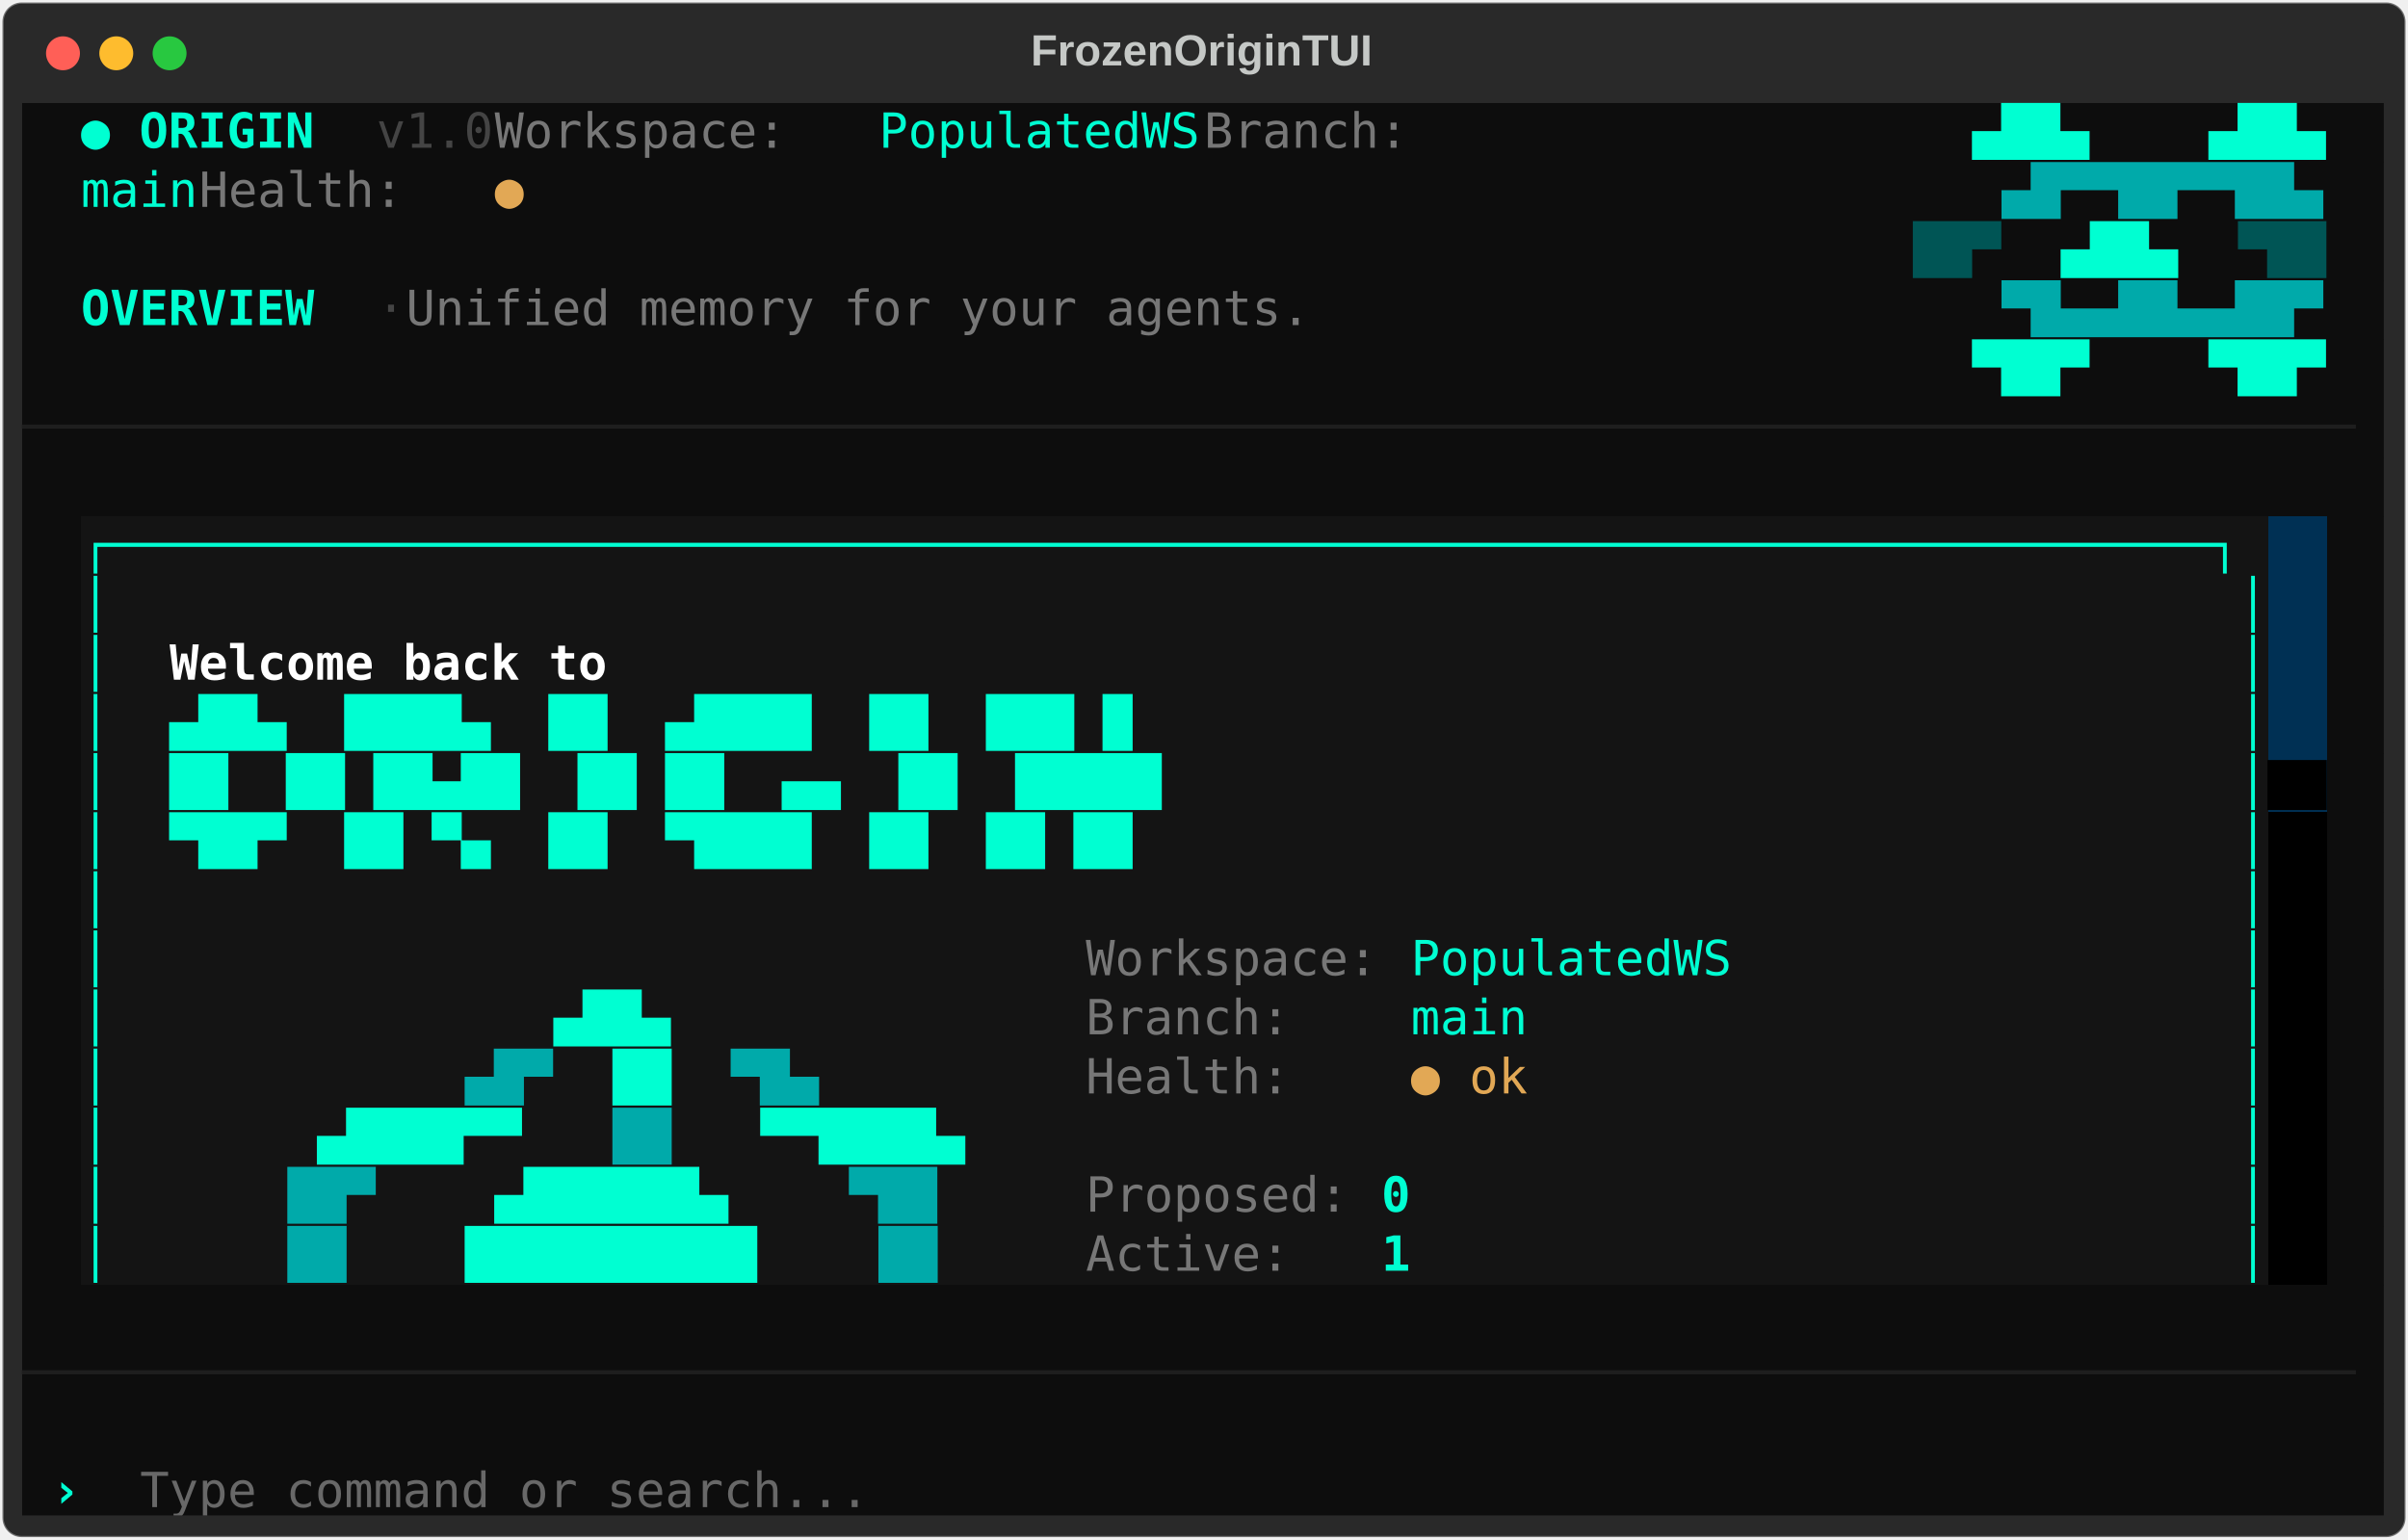
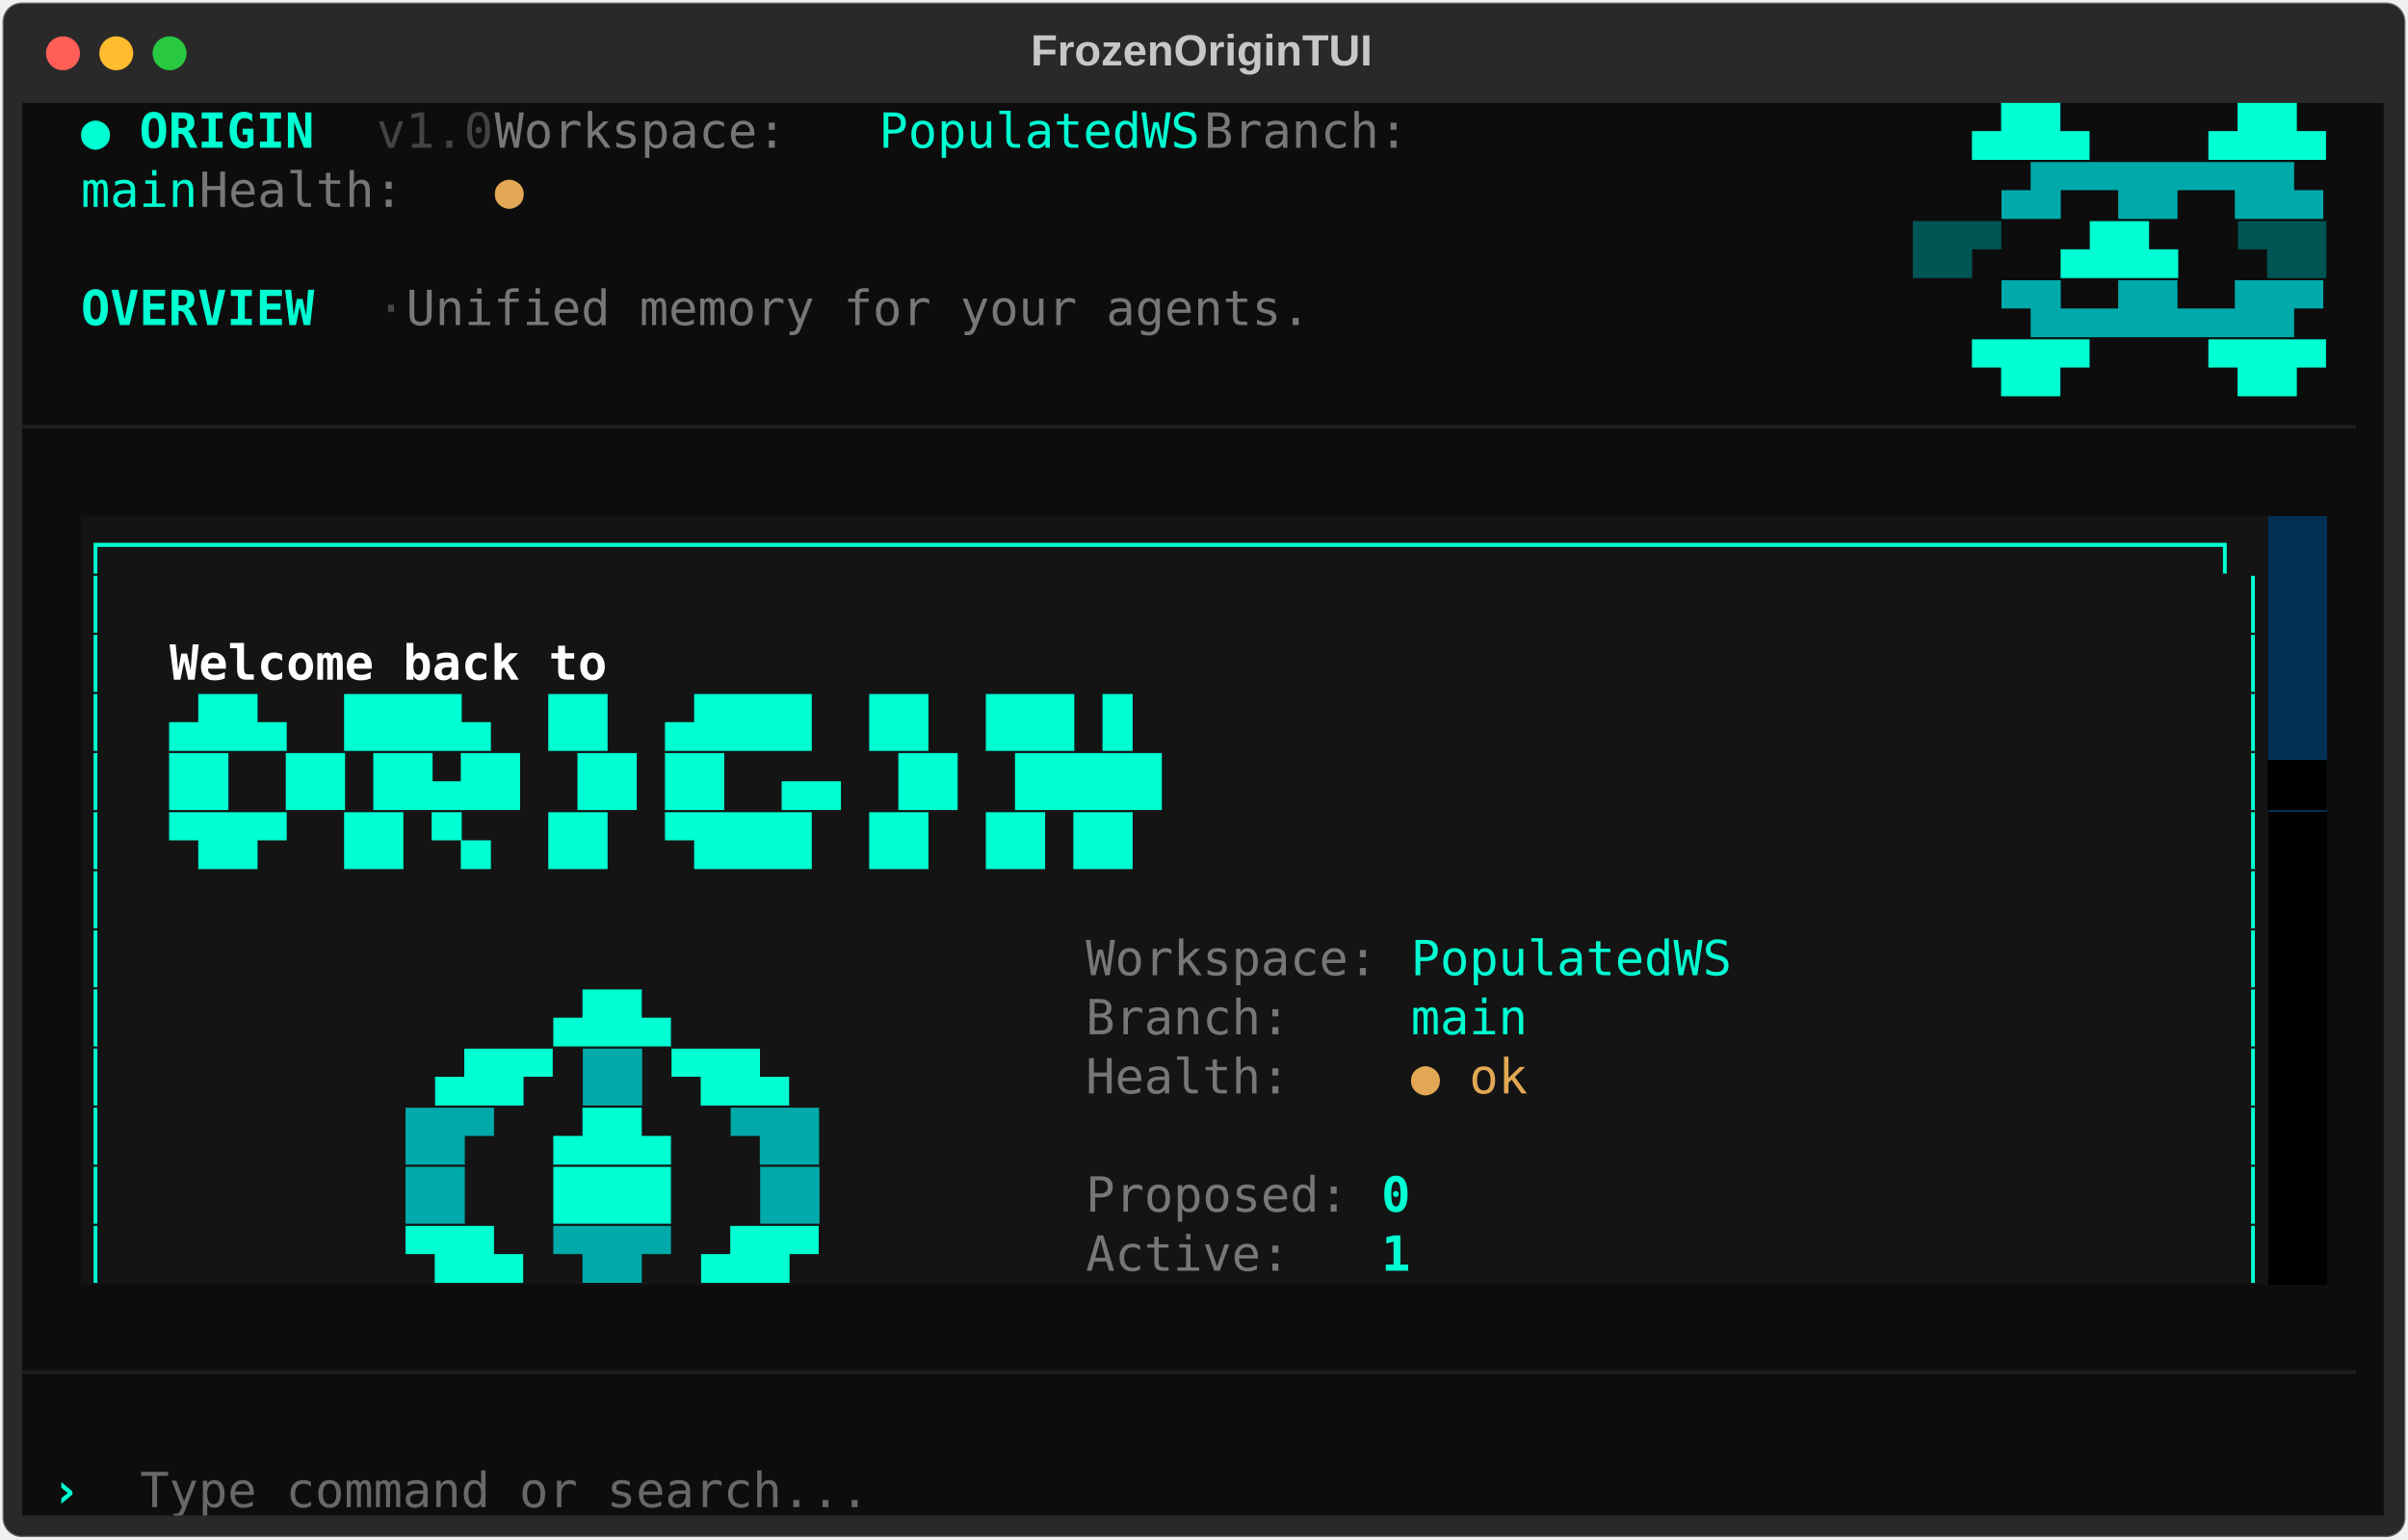
<svg xmlns="http://www.w3.org/2000/svg" class="rich-terminal" viewBox="0 0 994 635.6">
  <style>

    @font-face {
        font-family: "Fira Code";
        src: local("FiraCode-Regular"),
                url("https://cdnjs.cloudflare.com/ajax/libs/firacode/6.2.0/woff2/FiraCode-Regular.woff2") format("woff2"),
                url("https://cdnjs.cloudflare.com/ajax/libs/firacode/6.2.0/woff/FiraCode-Regular.woff") format("woff");
        font-style: normal;
        font-weight: 400;
    }
    @font-face {
        font-family: "Fira Code";
        src: local("FiraCode-Bold"),
                url("https://cdnjs.cloudflare.com/ajax/libs/firacode/6.2.0/woff2/FiraCode-Bold.woff2") format("woff2"),
                url("https://cdnjs.cloudflare.com/ajax/libs/firacode/6.2.0/woff/FiraCode-Bold.woff") format("woff");
        font-style: bold;
        font-weight: 700;
    }

    .terminal-matrix {
        font-family: Fira Code, monospace;
        font-size: 20px;
        line-height: 24.4px;
        font-variant-east-asian: full-width;
    }

    .terminal-title {
        font-size: 18px;
        font-weight: bold;
        font-family: arial;
    }

    .terminal-r1 { fill: #c5c8c6 }
.terminal-r2 { fill: #00ffd2;font-weight: bold }
.terminal-r3 { fill: #777777 }
.terminal-r4 { fill: #444444 }
.terminal-r5 { fill: #00ffd2 }
.terminal-r6 { fill: #e2a855 }
.terminal-r7 { fill: #00aaaa }
.terminal-r8 { fill: #005555 }
.terminal-r9 { fill: #1e1e1e }
.terminal-r10 { fill: #0d0d0d }
.terminal-r11 { fill: #ffffff;font-weight: bold }
.terminal-r12 { fill: #000000 }
.terminal-r13 { fill: #e0e0e0 }
.terminal-r14 { fill: #686868 }
.terminal-r15 { fill: #ffffff }
    </style>
  <defs>
    <clipPath id="terminal-clip-terminal">
      <rect x="0" y="0" width="975.0" height="584.6" />
    </clipPath>
    <clipPath id="terminal-line-0">
      <rect x="0" y="1.5" width="976" height="24.65" />
    </clipPath>
    <clipPath id="terminal-line-1">
      <rect x="0" y="25.9" width="976" height="24.65" />
    </clipPath>
    <clipPath id="terminal-line-2">
      <rect x="0" y="50.3" width="976" height="24.65" />
    </clipPath>
    <clipPath id="terminal-line-3">
      <rect x="0" y="74.7" width="976" height="24.65" />
    </clipPath>
    <clipPath id="terminal-line-4">
      <rect x="0" y="99.1" width="976" height="24.65" />
    </clipPath>
    <clipPath id="terminal-line-5">
      <rect x="0" y="123.5" width="976" height="24.65" />
    </clipPath>
    <clipPath id="terminal-line-6">
      <rect x="0" y="147.9" width="976" height="24.65" />
    </clipPath>
    <clipPath id="terminal-line-7">
      <rect x="0" y="172.3" width="976" height="24.65" />
    </clipPath>
    <clipPath id="terminal-line-8">
      <rect x="0" y="196.7" width="976" height="24.65" />
    </clipPath>
    <clipPath id="terminal-line-9">
      <rect x="0" y="221.1" width="976" height="24.65" />
    </clipPath>
    <clipPath id="terminal-line-10">
      <rect x="0" y="245.5" width="976" height="24.65" />
    </clipPath>
    <clipPath id="terminal-line-11">
      <rect x="0" y="269.9" width="976" height="24.65" />
    </clipPath>
    <clipPath id="terminal-line-12">
      <rect x="0" y="294.3" width="976" height="24.65" />
    </clipPath>
    <clipPath id="terminal-line-13">
      <rect x="0" y="318.7" width="976" height="24.65" />
    </clipPath>
    <clipPath id="terminal-line-14">
      <rect x="0" y="343.1" width="976" height="24.65" />
    </clipPath>
    <clipPath id="terminal-line-15">
      <rect x="0" y="367.5" width="976" height="24.65" />
    </clipPath>
    <clipPath id="terminal-line-16">
      <rect x="0" y="391.9" width="976" height="24.65" />
    </clipPath>
    <clipPath id="terminal-line-17">
      <rect x="0" y="416.3" width="976" height="24.65" />
    </clipPath>
    <clipPath id="terminal-line-18">
      <rect x="0" y="440.7" width="976" height="24.65" />
    </clipPath>
    <clipPath id="terminal-line-19">
      <rect x="0" y="465.1" width="976" height="24.65" />
    </clipPath>
    <clipPath id="terminal-line-20">
      <rect x="0" y="489.5" width="976" height="24.65" />
    </clipPath>
    <clipPath id="terminal-line-21">
      <rect x="0" y="513.9" width="976" height="24.65" />
    </clipPath>
    <clipPath id="terminal-line-22">
      <rect x="0" y="538.3" width="976" height="24.65" />
    </clipPath>
  </defs>
  <rect fill="#292929" stroke="rgba(255,255,255,0.35)" stroke-width="1" x="1" y="1" width="992" height="633.6" rx="8" />
  <text class="terminal-title" fill="#c5c8c6" text-anchor="middle" x="496" y="27">FrozenOriginTUI</text>
  <g transform="translate(26,22)">
    <circle cx="0" cy="0" r="7" fill="#ff5f57" />
    <circle cx="22" cy="0" r="7" fill="#febc2e" />
    <circle cx="44" cy="0" r="7" fill="#28c840" />
  </g>
  <g transform="translate(9, 41)" clip-path="url(#terminal-clip-terminal)">
    <rect fill="#0d0d0d" x="0" y="1.5" width="24.4" height="24.65" shape-rendering="crispEdges" />
    <rect fill="#0d0d0d" x="24.4" y="1.5" width="97.6" height="24.65" shape-rendering="crispEdges" />
    <rect fill="#0d0d0d" x="122" y="1.5" width="24.4" height="24.65" shape-rendering="crispEdges" />
    <rect fill="#0d0d0d" x="146.4" y="1.5" width="48.8" height="24.65" shape-rendering="crispEdges" />
    <rect fill="#0d0d0d" x="195.2" y="1.5" width="158.6" height="24.65" shape-rendering="crispEdges" />
    <rect fill="#0d0d0d" x="353.8" y="1.5" width="134.2" height="24.65" shape-rendering="crispEdges" />
    <rect fill="#0d0d0d" x="488" y="1.5" width="317.2" height="24.65" shape-rendering="crispEdges" />
    <rect fill="#0d0d0d" x="805.2" y="1.5" width="48.8" height="24.65" shape-rendering="crispEdges" />
    <rect fill="#0d0d0d" x="854" y="1.5" width="48.8" height="24.65" shape-rendering="crispEdges" />
    <rect fill="#0d0d0d" x="902.8" y="1.5" width="48.8" height="24.65" shape-rendering="crispEdges" />
    <rect fill="#0d0d0d" x="951.6" y="1.5" width="24.4" height="24.65" shape-rendering="crispEdges" />
    <rect fill="#0d0d0d" x="0" y="25.9" width="24.4" height="24.65" shape-rendering="crispEdges" />
    <rect fill="#0d0d0d" x="24.4" y="25.9" width="48.8" height="24.65" shape-rendering="crispEdges" />
    <rect fill="#0d0d0d" x="73.2" y="25.9" width="122" height="24.65" shape-rendering="crispEdges" />
    <rect fill="#0d0d0d" x="195.2" y="25.9" width="12.2" height="24.65" shape-rendering="crispEdges" />
    <rect fill="#0d0d0d" x="207.4" y="25.9" width="610" height="24.65" shape-rendering="crispEdges" />
    <rect fill="#0d0d0d" x="817.4" y="25.9" width="134.2" height="24.65" shape-rendering="crispEdges" />
    <rect fill="#0d0d0d" x="951.6" y="25.9" width="24.4" height="24.65" shape-rendering="crispEdges" />
    <rect fill="#0d0d0d" x="0" y="50.3" width="24.4" height="24.65" shape-rendering="crispEdges" />
    <rect fill="#0d0d0d" x="24.4" y="50.3" width="756.4" height="24.65" shape-rendering="crispEdges" />
    <rect fill="#0d0d0d" x="780.8" y="50.3" width="36.6" height="24.65" shape-rendering="crispEdges" />
    <rect fill="#0d0d0d" x="817.4" y="50.3" width="24.4" height="24.65" shape-rendering="crispEdges" />
    <rect fill="#0d0d0d" x="841.8" y="50.3" width="48.8" height="24.65" shape-rendering="crispEdges" />
    <rect fill="#0d0d0d" x="890.6" y="50.3" width="24.4" height="24.65" shape-rendering="crispEdges" />
    <rect fill="#0d0d0d" x="915" y="50.3" width="36.6" height="24.65" shape-rendering="crispEdges" />
    <rect fill="#0d0d0d" x="951.6" y="50.3" width="24.4" height="24.65" shape-rendering="crispEdges" />
    <rect fill="#0d0d0d" x="0" y="74.7" width="24.4" height="24.65" shape-rendering="crispEdges" />
    <rect fill="#0d0d0d" x="24.4" y="74.7" width="97.6" height="24.65" shape-rendering="crispEdges" />
    <rect fill="#0d0d0d" x="122" y="74.7" width="24.4" height="24.65" shape-rendering="crispEdges" />
    <rect fill="#0d0d0d" x="146.4" y="74.7" width="12.2" height="24.65" shape-rendering="crispEdges" />
    <rect fill="#0d0d0d" x="158.6" y="74.7" width="658.8" height="24.65" shape-rendering="crispEdges" />
    <rect fill="#0d0d0d" x="817.4" y="74.7" width="134.2" height="24.65" shape-rendering="crispEdges" />
    <rect fill="#0d0d0d" x="951.6" y="74.7" width="24.4" height="24.65" shape-rendering="crispEdges" />
    <rect fill="#0d0d0d" x="0" y="99.1" width="24.4" height="24.65" shape-rendering="crispEdges" />
    <rect fill="#0d0d0d" x="24.4" y="99.1" width="780.8" height="24.65" shape-rendering="crispEdges" />
    <rect fill="#0d0d0d" x="805.2" y="99.1" width="48.8" height="24.65" shape-rendering="crispEdges" />
    <rect fill="#0d0d0d" x="854" y="99.1" width="48.8" height="24.65" shape-rendering="crispEdges" />
    <rect fill="#0d0d0d" x="902.8" y="99.1" width="48.8" height="24.65" shape-rendering="crispEdges" />
    <rect fill="#0d0d0d" x="951.6" y="99.1" width="24.4" height="24.65" shape-rendering="crispEdges" />
    <rect fill="#0d0d0d" x="0" y="123.5" width="976" height="24.65" shape-rendering="crispEdges" />
    <rect fill="#0d0d0d" x="0" y="147.9" width="976" height="24.65" shape-rendering="crispEdges" />
    <rect fill="#0d0d0d" x="0" y="172.3" width="24.4" height="24.65" shape-rendering="crispEdges" />
    <rect fill="#141414" x="24.4" y="172.3" width="902.8" height="24.65" shape-rendering="crispEdges" />
    <rect fill="#003054" x="927.2" y="172.3" width="24.4" height="24.65" shape-rendering="crispEdges" />
    <rect fill="#0d0d0d" x="951.6" y="172.3" width="24.4" height="24.65" shape-rendering="crispEdges" />
    <rect fill="#0d0d0d" x="0" y="196.7" width="24.4" height="24.65" shape-rendering="crispEdges" />
    <rect fill="#141414" x="24.4" y="196.7" width="12.2" height="24.65" shape-rendering="crispEdges" />
    <rect fill="#141414" x="36.6" y="196.7" width="878.4" height="24.65" shape-rendering="crispEdges" />
    <rect fill="#141414" x="915" y="196.7" width="12.2" height="24.65" shape-rendering="crispEdges" />
    <rect fill="#003054" x="927.2" y="196.7" width="24.4" height="24.65" shape-rendering="crispEdges" />
    <rect fill="#0d0d0d" x="951.6" y="196.7" width="24.4" height="24.65" shape-rendering="crispEdges" />
    <rect fill="#0d0d0d" x="0" y="221.1" width="24.4" height="24.65" shape-rendering="crispEdges" />
    <rect fill="#141414" x="24.4" y="221.1" width="12.2" height="24.65" shape-rendering="crispEdges" />
    <rect fill="#141414" x="36.6" y="221.1" width="24.4" height="24.65" shape-rendering="crispEdges" />
    <rect fill="#141414" x="61" y="221.1" width="183" height="24.65" shape-rendering="crispEdges" />
    <rect fill="#141414" x="244" y="221.1" width="671" height="24.65" shape-rendering="crispEdges" />
    <rect fill="#141414" x="915" y="221.1" width="12.2" height="24.65" shape-rendering="crispEdges" />
    <rect fill="#003054" x="927.2" y="221.1" width="24.4" height="24.65" shape-rendering="crispEdges" />
    <rect fill="#0d0d0d" x="951.6" y="221.1" width="24.4" height="24.65" shape-rendering="crispEdges" />
    <rect fill="#0d0d0d" x="0" y="245.5" width="24.4" height="24.65" shape-rendering="crispEdges" />
    <rect fill="#141414" x="24.4" y="245.5" width="12.2" height="24.65" shape-rendering="crispEdges" />
    <rect fill="#141414" x="36.6" y="245.5" width="24.4" height="24.65" shape-rendering="crispEdges" />
    <rect fill="#141414" x="61" y="245.5" width="414.8" height="24.65" shape-rendering="crispEdges" />
    <rect fill="#141414" x="475.8" y="245.5" width="439.2" height="24.65" shape-rendering="crispEdges" />
    <rect fill="#141414" x="915" y="245.5" width="12.2" height="24.65" shape-rendering="crispEdges" />
    <rect fill="#003054" x="927.2" y="245.5" width="24.4" height="24.65" shape-rendering="crispEdges" />
    <rect fill="#0d0d0d" x="951.6" y="245.5" width="24.4" height="24.65" shape-rendering="crispEdges" />
    <rect fill="#0d0d0d" x="0" y="269.9" width="24.4" height="24.65" shape-rendering="crispEdges" />
    <rect fill="#141414" x="24.4" y="269.9" width="12.2" height="24.65" shape-rendering="crispEdges" />
    <rect fill="#141414" x="36.6" y="269.9" width="24.4" height="24.65" shape-rendering="crispEdges" />
    <rect fill="#141414" x="61" y="269.9" width="414.8" height="24.65" shape-rendering="crispEdges" />
    <rect fill="#141414" x="475.8" y="269.9" width="439.2" height="24.65" shape-rendering="crispEdges" />
    <rect fill="#141414" x="915" y="269.9" width="12.2" height="24.65" shape-rendering="crispEdges" />
    <rect fill="#003054" x="927.2" y="269.9" width="24.4" height="24.65" shape-rendering="crispEdges" />
    <rect fill="#0d0d0d" x="951.6" y="269.9" width="24.4" height="24.65" shape-rendering="crispEdges" />
    <rect fill="#0d0d0d" x="0" y="294.3" width="24.4" height="24.65" shape-rendering="crispEdges" />
    <rect fill="#141414" x="24.4" y="294.3" width="12.2" height="24.65" shape-rendering="crispEdges" />
    <rect fill="#141414" x="36.6" y="294.3" width="24.4" height="24.65" shape-rendering="crispEdges" />
    <rect fill="#141414" x="61" y="294.3" width="414.8" height="24.65" shape-rendering="crispEdges" />
    <rect fill="#141414" x="475.8" y="294.3" width="439.2" height="24.65" shape-rendering="crispEdges" />
    <rect fill="#141414" x="915" y="294.3" width="12.2" height="24.65" shape-rendering="crispEdges" />
    <rect fill="#000000" x="927.2" y="294.3" width="24.4" height="24.65" shape-rendering="crispEdges" />
    <rect fill="#0d0d0d" x="951.6" y="294.3" width="24.4" height="24.65" shape-rendering="crispEdges" />
    <rect fill="#0d0d0d" x="0" y="318.7" width="24.4" height="24.65" shape-rendering="crispEdges" />
    <rect fill="#141414" x="24.4" y="318.7" width="12.2" height="24.65" shape-rendering="crispEdges" />
    <rect fill="#141414" x="36.6" y="318.7" width="878.4" height="24.65" shape-rendering="crispEdges" />
    <rect fill="#141414" x="915" y="318.7" width="12.2" height="24.65" shape-rendering="crispEdges" />
    <rect fill="#000000" x="927.2" y="318.7" width="24.4" height="24.65" shape-rendering="crispEdges" />
    <rect fill="#0d0d0d" x="951.6" y="318.7" width="24.4" height="24.65" shape-rendering="crispEdges" />
    <rect fill="#0d0d0d" x="0" y="343.1" width="24.4" height="24.65" shape-rendering="crispEdges" />
    <rect fill="#141414" x="24.4" y="343.1" width="12.2" height="24.65" shape-rendering="crispEdges" />
    <rect fill="#141414" x="36.6" y="343.1" width="24.4" height="24.65" shape-rendering="crispEdges" />
-     <rect fill="#141414" x="61" y="343.1" width="0" height="24.65" shape-rendering="crispEdges" />
-     <rect fill="#141414" x="61" y="343.1" width="329.4" height="24.65" shape-rendering="crispEdges" />
+     <rect fill="#141414" x="61" y="343.1" width="48.8" height="24.65" shape-rendering="crispEdges" />
+     <rect fill="#141414" x="109.8" y="343.1" width="0" height="24.65" shape-rendering="crispEdges" />
+     <rect fill="#141414" x="109.8" y="343.1" width="280.6" height="24.65" shape-rendering="crispEdges" />
    <rect fill="#141414" x="390.4" y="343.1" width="48.8" height="24.65" shape-rendering="crispEdges" />
    <rect fill="#141414" x="439.2" y="343.1" width="122" height="24.65" shape-rendering="crispEdges" />
    <rect fill="#141414" x="561.2" y="343.1" width="12.2" height="24.65" shape-rendering="crispEdges" />
    <rect fill="#141414" x="573.4" y="343.1" width="134.2" height="24.65" shape-rendering="crispEdges" />
    <rect fill="#141414" x="707.6" y="343.1" width="207.4" height="24.65" shape-rendering="crispEdges" />
    <rect fill="#141414" x="915" y="343.1" width="12.2" height="24.65" shape-rendering="crispEdges" />
    <rect fill="#000000" x="927.2" y="343.1" width="24.4" height="24.65" shape-rendering="crispEdges" />
    <rect fill="#0d0d0d" x="951.6" y="343.1" width="24.4" height="24.65" shape-rendering="crispEdges" />
    <rect fill="#0d0d0d" x="0" y="367.5" width="24.4" height="24.65" shape-rendering="crispEdges" />
    <rect fill="#141414" x="24.4" y="367.5" width="12.2" height="24.65" shape-rendering="crispEdges" />
    <rect fill="#141414" x="36.6" y="367.5" width="24.4" height="24.65" shape-rendering="crispEdges" />
-     <rect fill="#141414" x="61" y="367.5" width="158.6" height="24.65" shape-rendering="crispEdges" />
+     <rect fill="#141414" x="61" y="367.5" width="48.8" height="24.65" shape-rendering="crispEdges" />
+     <rect fill="#141414" x="109.8" y="367.5" width="109.8" height="24.65" shape-rendering="crispEdges" />
    <rect fill="#141414" x="219.6" y="367.5" width="48.8" height="24.65" shape-rendering="crispEdges" />
    <rect fill="#141414" x="268.4" y="367.5" width="122" height="24.65" shape-rendering="crispEdges" />
    <rect fill="#141414" x="390.4" y="367.5" width="48.8" height="24.65" shape-rendering="crispEdges" />
    <rect fill="#141414" x="439.2" y="367.5" width="85.4" height="24.65" shape-rendering="crispEdges" />
    <rect fill="#141414" x="524.6" y="367.5" width="48.8" height="24.65" shape-rendering="crispEdges" />
    <rect fill="#141414" x="573.4" y="367.5" width="48.8" height="24.65" shape-rendering="crispEdges" />
    <rect fill="#141414" x="622.2" y="367.5" width="292.8" height="24.65" shape-rendering="crispEdges" />
    <rect fill="#141414" x="915" y="367.5" width="12.2" height="24.65" shape-rendering="crispEdges" />
    <rect fill="#000000" x="927.2" y="367.5" width="24.4" height="24.65" shape-rendering="crispEdges" />
    <rect fill="#0d0d0d" x="951.6" y="367.5" width="24.4" height="24.65" shape-rendering="crispEdges" />
    <rect fill="#0d0d0d" x="0" y="391.9" width="24.4" height="24.65" shape-rendering="crispEdges" />
    <rect fill="#141414" x="24.4" y="391.9" width="12.2" height="24.65" shape-rendering="crispEdges" />
    <rect fill="#141414" x="36.6" y="391.9" width="24.4" height="24.65" shape-rendering="crispEdges" />
-     <rect fill="#141414" x="61" y="391.9" width="122" height="24.65" shape-rendering="crispEdges" />
-     <rect fill="#141414" x="183" y="391.9" width="36.6" height="24.65" shape-rendering="crispEdges" />
-     <rect fill="#141414" x="219.6" y="391.9" width="24.4" height="24.65" shape-rendering="crispEdges" />
-     <rect fill="#141414" x="244" y="391.9" width="24.4" height="24.65" shape-rendering="crispEdges" />
-     <rect fill="#141414" x="268.4" y="391.9" width="24.4" height="24.65" shape-rendering="crispEdges" />
-     <rect fill="#141414" x="292.8" y="391.9" width="36.6" height="24.65" shape-rendering="crispEdges" />
-     <rect fill="#141414" x="329.4" y="391.9" width="61" height="24.65" shape-rendering="crispEdges" />
+     <rect fill="#141414" x="61" y="391.9" width="48.8" height="24.65" shape-rendering="crispEdges" />
+     <rect fill="#141414" x="109.8" y="391.9" width="61" height="24.65" shape-rendering="crispEdges" />
+     <rect fill="#141414" x="170.8" y="391.9" width="48.8" height="24.65" shape-rendering="crispEdges" />
+     <rect fill="#141414" x="219.6" y="391.9" width="12.2" height="24.65" shape-rendering="crispEdges" />
+     <rect fill="#141414" x="231.8" y="391.9" width="24.4" height="24.65" shape-rendering="crispEdges" />
+     <rect fill="#141414" x="256.2" y="391.9" width="12.2" height="24.65" shape-rendering="crispEdges" />
+     <rect fill="#141414" x="268.4" y="391.9" width="48.8" height="24.65" shape-rendering="crispEdges" />
+     <rect fill="#141414" x="317.2" y="391.9" width="73.2" height="24.65" shape-rendering="crispEdges" />
    <rect fill="#141414" x="390.4" y="391.9" width="48.8" height="24.65" shape-rendering="crispEdges" />
    <rect fill="#141414" x="439.2" y="391.9" width="85.4" height="24.65" shape-rendering="crispEdges" />
    <rect fill="#141414" x="524.6" y="391.9" width="48.8" height="24.65" shape-rendering="crispEdges" />
    <rect fill="#141414" x="573.4" y="391.9" width="48.8" height="24.65" shape-rendering="crispEdges" />
    <rect fill="#141414" x="622.2" y="391.9" width="292.8" height="24.65" shape-rendering="crispEdges" />
    <rect fill="#141414" x="915" y="391.9" width="12.2" height="24.65" shape-rendering="crispEdges" />
    <rect fill="#000000" x="927.2" y="391.9" width="24.4" height="24.65" shape-rendering="crispEdges" />
    <rect fill="#0d0d0d" x="951.6" y="391.9" width="24.4" height="24.65" shape-rendering="crispEdges" />
    <rect fill="#0d0d0d" x="0" y="416.3" width="24.4" height="24.65" shape-rendering="crispEdges" />
    <rect fill="#141414" x="24.4" y="416.3" width="12.2" height="24.65" shape-rendering="crispEdges" />
    <rect fill="#141414" x="36.6" y="416.3" width="24.4" height="24.65" shape-rendering="crispEdges" />
-     <rect fill="#141414" x="61" y="416.3" width="61" height="24.65" shape-rendering="crispEdges" />
-     <rect fill="#141414" x="122" y="416.3" width="85.4" height="24.65" shape-rendering="crispEdges" />
-     <rect fill="#141414" x="207.4" y="416.3" width="36.6" height="24.65" shape-rendering="crispEdges" />
-     <rect fill="#141414" x="244" y="416.3" width="24.4" height="24.65" shape-rendering="crispEdges" />
-     <rect fill="#141414" x="268.4" y="416.3" width="36.6" height="24.65" shape-rendering="crispEdges" />
-     <rect fill="#141414" x="305" y="416.3" width="85.4" height="24.65" shape-rendering="crispEdges" />
+     <rect fill="#141414" x="61" y="416.3" width="48.8" height="24.65" shape-rendering="crispEdges" />
+     <rect fill="#141414" x="109.8" y="416.3" width="48.8" height="24.65" shape-rendering="crispEdges" />
+     <rect fill="#141414" x="158.6" y="416.3" width="36.6" height="24.65" shape-rendering="crispEdges" />
+     <rect fill="#141414" x="195.2" y="416.3" width="24.4" height="24.65" shape-rendering="crispEdges" />
+     <rect fill="#141414" x="219.6" y="416.3" width="48.8" height="24.65" shape-rendering="crispEdges" />
+     <rect fill="#141414" x="268.4" y="416.3" width="24.4" height="24.65" shape-rendering="crispEdges" />
+     <rect fill="#141414" x="292.8" y="416.3" width="36.6" height="24.65" shape-rendering="crispEdges" />
+     <rect fill="#141414" x="329.4" y="416.3" width="61" height="24.65" shape-rendering="crispEdges" />
    <rect fill="#141414" x="390.4" y="416.3" width="524.6" height="24.65" shape-rendering="crispEdges" />
    <rect fill="#141414" x="915" y="416.3" width="12.2" height="24.65" shape-rendering="crispEdges" />
    <rect fill="#000000" x="927.2" y="416.3" width="24.4" height="24.65" shape-rendering="crispEdges" />
    <rect fill="#0d0d0d" x="951.6" y="416.3" width="24.4" height="24.65" shape-rendering="crispEdges" />
    <rect fill="#0d0d0d" x="0" y="440.7" width="24.4" height="24.65" shape-rendering="crispEdges" />
    <rect fill="#141414" x="24.4" y="440.7" width="12.2" height="24.65" shape-rendering="crispEdges" />
    <rect fill="#141414" x="36.6" y="440.7" width="24.4" height="24.65" shape-rendering="crispEdges" />
    <rect fill="#141414" x="61" y="440.7" width="48.8" height="24.65" shape-rendering="crispEdges" />
-     <rect fill="#141414" x="109.8" y="440.7" width="36.6" height="24.65" shape-rendering="crispEdges" />
-     <rect fill="#141414" x="146.4" y="440.7" width="48.8" height="24.65" shape-rendering="crispEdges" />
-     <rect fill="#141414" x="195.2" y="440.7" width="97.6" height="24.65" shape-rendering="crispEdges" />
-     <rect fill="#141414" x="292.8" y="440.7" width="48.8" height="24.65" shape-rendering="crispEdges" />
-     <rect fill="#141414" x="341.6" y="440.7" width="36.6" height="24.65" shape-rendering="crispEdges" />
-     <rect fill="#141414" x="378.2" y="440.7" width="12.2" height="24.65" shape-rendering="crispEdges" />
+     <rect fill="#141414" x="109.8" y="440.7" width="48.8" height="24.65" shape-rendering="crispEdges" />
+     <rect fill="#141414" x="158.6" y="440.7" width="24.4" height="24.65" shape-rendering="crispEdges" />
+     <rect fill="#141414" x="183" y="440.7" width="36.6" height="24.65" shape-rendering="crispEdges" />
+     <rect fill="#141414" x="219.6" y="440.7" width="48.8" height="24.65" shape-rendering="crispEdges" />
+     <rect fill="#141414" x="268.4" y="440.7" width="36.6" height="24.65" shape-rendering="crispEdges" />
+     <rect fill="#141414" x="305" y="440.7" width="24.4" height="24.65" shape-rendering="crispEdges" />
+     <rect fill="#141414" x="329.4" y="440.7" width="61" height="24.65" shape-rendering="crispEdges" />
    <rect fill="#141414" x="390.4" y="440.7" width="48.8" height="24.65" shape-rendering="crispEdges" />
    <rect fill="#141414" x="439.2" y="440.7" width="109.8" height="24.65" shape-rendering="crispEdges" />
    <rect fill="#141414" x="549" y="440.7" width="12.2" height="24.65" shape-rendering="crispEdges" />
    <rect fill="#141414" x="561.2" y="440.7" width="12.2" height="24.65" shape-rendering="crispEdges" />
    <rect fill="#141414" x="573.4" y="440.7" width="341.6" height="24.65" shape-rendering="crispEdges" />
    <rect fill="#141414" x="915" y="440.7" width="12.2" height="24.65" shape-rendering="crispEdges" />
    <rect fill="#000000" x="927.2" y="440.7" width="24.4" height="24.65" shape-rendering="crispEdges" />
    <rect fill="#0d0d0d" x="951.6" y="440.7" width="24.4" height="24.65" shape-rendering="crispEdges" />
    <rect fill="#0d0d0d" x="0" y="465.1" width="24.4" height="24.65" shape-rendering="crispEdges" />
    <rect fill="#141414" x="24.4" y="465.1" width="12.2" height="24.65" shape-rendering="crispEdges" />
    <rect fill="#141414" x="36.6" y="465.1" width="24.4" height="24.65" shape-rendering="crispEdges" />
    <rect fill="#141414" x="61" y="465.1" width="48.8" height="24.65" shape-rendering="crispEdges" />
-     <rect fill="#141414" x="109.8" y="465.1" width="24.4" height="24.65" shape-rendering="crispEdges" />
-     <rect fill="#141414" x="134.2" y="465.1" width="48.8" height="24.65" shape-rendering="crispEdges" />
-     <rect fill="#141414" x="183" y="465.1" width="122" height="24.65" shape-rendering="crispEdges" />
-     <rect fill="#141414" x="305" y="465.1" width="48.8" height="24.65" shape-rendering="crispEdges" />
-     <rect fill="#141414" x="353.8" y="465.1" width="24.4" height="24.65" shape-rendering="crispEdges" />
-     <rect fill="#141414" x="378.2" y="465.1" width="12.2" height="24.65" shape-rendering="crispEdges" />
+     <rect fill="#141414" x="109.8" y="465.1" width="48.8" height="24.65" shape-rendering="crispEdges" />
+     <rect fill="#141414" x="158.6" y="465.1" width="48.8" height="24.65" shape-rendering="crispEdges" />
+     <rect fill="#141414" x="207.4" y="465.1" width="12.2" height="24.65" shape-rendering="crispEdges" />
+     <rect fill="#141414" x="219.6" y="465.1" width="48.8" height="24.65" shape-rendering="crispEdges" />
+     <rect fill="#141414" x="268.4" y="465.1" width="12.2" height="24.65" shape-rendering="crispEdges" />
+     <rect fill="#141414" x="280.6" y="465.1" width="48.8" height="24.65" shape-rendering="crispEdges" />
+     <rect fill="#141414" x="329.4" y="465.1" width="61" height="24.65" shape-rendering="crispEdges" />
    <rect fill="#141414" x="390.4" y="465.1" width="48.8" height="24.65" shape-rendering="crispEdges" />
    <rect fill="#141414" x="439.2" y="465.1" width="85.4" height="24.65" shape-rendering="crispEdges" />
    <rect fill="#141414" x="524.6" y="465.1" width="36.6" height="24.65" shape-rendering="crispEdges" />
    <rect fill="#141414" x="561.2" y="465.1" width="12.2" height="24.65" shape-rendering="crispEdges" />
    <rect fill="#141414" x="573.4" y="465.1" width="341.6" height="24.65" shape-rendering="crispEdges" />
    <rect fill="#141414" x="915" y="465.1" width="12.2" height="24.65" shape-rendering="crispEdges" />
    <rect fill="#000000" x="927.2" y="465.1" width="24.4" height="24.65" shape-rendering="crispEdges" />
    <rect fill="#0d0d0d" x="951.6" y="465.1" width="24.4" height="24.65" shape-rendering="crispEdges" />
    <rect fill="#0d0d0d" x="0" y="489.5" width="976" height="24.65" shape-rendering="crispEdges" />
    <rect fill="#0d0d0d" x="0" y="513.9" width="976" height="24.65" shape-rendering="crispEdges" />
    <rect fill="#0d0d0d" x="0" y="538.3" width="976" height="24.65" shape-rendering="crispEdges" />
    <rect fill="#0d0d0d" x="0" y="562.7" width="12.2" height="24.65" shape-rendering="crispEdges" />
    <rect fill="#0d0d0d" x="12.2" y="562.7" width="36.6" height="24.65" shape-rendering="crispEdges" />
    <rect fill="#0d0d0d" x="48.8" y="562.7" width="305" height="24.65" shape-rendering="crispEdges" />
    <rect fill="#0d0d0d" x="353.8" y="562.7" width="610" height="24.65" shape-rendering="crispEdges" />
    <rect fill="#0d0d0d" x="963.8" y="562.7" width="12.2" height="24.65" shape-rendering="crispEdges" />
    <g class="terminal-matrix">
      <text class="terminal-r2" x="24.4" y="20" textLength="97.6" clip-path="url(#terminal-line-0)">● ORIGIN</text>
      <text class="terminal-r4" x="146.4" y="20" textLength="48.8" clip-path="url(#terminal-line-0)">v1.0</text>
      <text class="terminal-r3" x="195.2" y="20" textLength="158.6" clip-path="url(#terminal-line-0)">  Workspace: </text>
      <text class="terminal-r5" x="353.8" y="20" textLength="134.2" clip-path="url(#terminal-line-0)">PopulatedWS</text>
      <text class="terminal-r3" x="488" y="20" textLength="317.2" clip-path="url(#terminal-line-0)">  Branch:                 </text>
      <text class="terminal-r5" x="805.2" y="20" textLength="48.8" clip-path="url(#terminal-line-0)">▄██▄</text>
      <text class="terminal-r5" x="902.8" y="20" textLength="48.8" clip-path="url(#terminal-line-0)">▄██▄</text>
      <text class="terminal-r1" x="976" y="20" textLength="12.2" clip-path="url(#terminal-line-0)">
</text>
      <text class="terminal-r5" x="24.4" y="44.4" textLength="48.8" clip-path="url(#terminal-line-1)">main</text>
      <text class="terminal-r3" x="73.2" y="44.4" textLength="122" clip-path="url(#terminal-line-1)">  Health: </text>
      <text class="terminal-r6" x="195.2" y="44.4" textLength="12.2" clip-path="url(#terminal-line-1)">●</text>
      <text class="terminal-r7" x="817.4" y="44.4" textLength="134.2" clip-path="url(#terminal-line-1)">▄█▀▀██▀▀██▄</text>
      <text class="terminal-r1" x="976" y="44.4" textLength="12.2" clip-path="url(#terminal-line-1)">
</text>
      <text class="terminal-r8" x="780.8" y="68.8" textLength="36.6" clip-path="url(#terminal-line-2)">██▀</text>
      <text class="terminal-r5" x="841.8" y="68.8" textLength="48.8" clip-path="url(#terminal-line-2)">▄██▄</text>
      <text class="terminal-r8" x="915" y="68.8" textLength="36.6" clip-path="url(#terminal-line-2)">▀██</text>
      <text class="terminal-r1" x="976" y="68.8" textLength="12.2" clip-path="url(#terminal-line-2)">
</text>
      <text class="terminal-r2" x="24.4" y="93.2" textLength="97.6" clip-path="url(#terminal-line-3)">OVERVIEW</text>
      <text class="terminal-r4" x="146.4" y="93.2" textLength="12.2" clip-path="url(#terminal-line-3)">·</text>
      <text class="terminal-r3" x="158.6" y="93.2" textLength="658.8" clip-path="url(#terminal-line-3)">  Unified memory for your agents.                     </text>
      <text class="terminal-r7" x="817.4" y="93.2" textLength="134.2" clip-path="url(#terminal-line-3)">▀█▄▄██▄▄██▀</text>
      <text class="terminal-r1" x="976" y="93.2" textLength="12.2" clip-path="url(#terminal-line-3)">
</text>
      <text class="terminal-r5" x="805.2" y="117.6" textLength="48.8" clip-path="url(#terminal-line-4)">▀██▀</text>
      <text class="terminal-r5" x="902.8" y="117.6" textLength="48.8" clip-path="url(#terminal-line-4)">▀██▀</text>
      <text class="terminal-r1" x="976" y="117.6" textLength="12.2" clip-path="url(#terminal-line-4)">
</text>
      <text class="terminal-r9" x="0" y="142" textLength="976" clip-path="url(#terminal-line-5)">────────────────────────────────────────────────────────────────────────────────</text>
      <text class="terminal-r1" x="976" y="142" textLength="12.2" clip-path="url(#terminal-line-5)">
</text>
      <text class="terminal-r1" x="976" y="166.4" textLength="12.2" clip-path="url(#terminal-line-6)">
</text>
      <text class="terminal-r5" x="24.4" y="190.8" textLength="902.8" clip-path="url(#terminal-line-7)">┌────────────────────────────────────────────────────────────────────────┐</text>
      <text class="terminal-r1" x="976" y="190.8" textLength="12.2" clip-path="url(#terminal-line-7)">
</text>
      <text class="terminal-r5" x="24.4" y="215.2" textLength="12.2" clip-path="url(#terminal-line-8)">│</text>
      <text class="terminal-r5" x="915" y="215.2" textLength="12.2" clip-path="url(#terminal-line-8)">│</text>
      <text class="terminal-r1" x="976" y="215.2" textLength="12.2" clip-path="url(#terminal-line-8)">
</text>
      <text class="terminal-r5" x="24.4" y="239.6" textLength="12.2" clip-path="url(#terminal-line-9)">│</text>
      <text class="terminal-r11" x="61" y="239.6" textLength="183" clip-path="url(#terminal-line-9)">Welcome back to</text>
      <text class="terminal-r5" x="915" y="239.6" textLength="12.2" clip-path="url(#terminal-line-9)">│</text>
      <text class="terminal-r1" x="976" y="239.6" textLength="12.2" clip-path="url(#terminal-line-9)">
</text>
      <text class="terminal-r5" x="24.4" y="264" textLength="12.2" clip-path="url(#terminal-line-10)">│</text>
      <text class="terminal-r2" x="61" y="264" textLength="414.8" clip-path="url(#terminal-line-10)"> ▄██▄  ████▄  ██  ▄████  ██  ███ █</text>
      <text class="terminal-r5" x="915" y="264" textLength="12.2" clip-path="url(#terminal-line-10)">│</text>
      <text class="terminal-r1" x="976" y="264" textLength="12.2" clip-path="url(#terminal-line-10)">
</text>
      <text class="terminal-r5" x="24.4" y="288.4" textLength="12.2" clip-path="url(#terminal-line-11)">│</text>
      <text class="terminal-r2" x="61" y="288.4" textLength="414.8" clip-path="url(#terminal-line-11)">██  ██ ██▄██  ██ ██  ▄▄  ██  █████</text>
      <text class="terminal-r5" x="915" y="288.4" textLength="12.2" clip-path="url(#terminal-line-11)">│</text>
      <text class="terminal-r12" x="927.2" y="288.4" textLength="24.4" clip-path="url(#terminal-line-11)">▇▇</text>
      <text class="terminal-r1" x="976" y="288.4" textLength="12.2" clip-path="url(#terminal-line-11)">
</text>
      <text class="terminal-r5" x="24.4" y="312.8" textLength="12.2" clip-path="url(#terminal-line-12)">│</text>
      <text class="terminal-r2" x="61" y="312.8" textLength="414.8" clip-path="url(#terminal-line-12)"> ▀██▀  ██ ▀▄  ██  ▀████  ██  ██ ██</text>
      <text class="terminal-r5" x="915" y="312.8" textLength="12.2" clip-path="url(#terminal-line-12)">│</text>
      <text class="terminal-r1" x="976" y="312.8" textLength="12.2" clip-path="url(#terminal-line-12)">
</text>
      <text class="terminal-r5" x="24.4" y="337.2" textLength="12.2" clip-path="url(#terminal-line-13)">│</text>
      <text class="terminal-r5" x="915" y="337.2" textLength="12.2" clip-path="url(#terminal-line-13)">│</text>
      <text class="terminal-r1" x="976" y="337.2" textLength="12.2" clip-path="url(#terminal-line-13)">
</text>
      <text class="terminal-r5" x="24.4" y="361.6" textLength="12.2" clip-path="url(#terminal-line-14)">│</text>
      <text class="terminal-r3" x="439.2" y="361.6" textLength="122" clip-path="url(#terminal-line-14)">Workspace:</text>
      <text class="terminal-r5" x="573.4" y="361.6" textLength="134.2" clip-path="url(#terminal-line-14)">PopulatedWS</text>
      <text class="terminal-r5" x="915" y="361.6" textLength="12.2" clip-path="url(#terminal-line-14)">│</text>
      <text class="terminal-r1" x="976" y="361.6" textLength="12.2" clip-path="url(#terminal-line-14)">
</text>
      <text class="terminal-r5" x="24.4" y="386" textLength="12.2" clip-path="url(#terminal-line-15)">│</text>
      <text class="terminal-r5" x="219.6" y="386" textLength="48.8" clip-path="url(#terminal-line-15)">▄██▄</text>
      <text class="terminal-r3" x="439.2" y="386" textLength="85.4" clip-path="url(#terminal-line-15)">Branch:</text>
      <text class="terminal-r5" x="573.4" y="386" textLength="48.8" clip-path="url(#terminal-line-15)">main</text>
      <text class="terminal-r5" x="915" y="386" textLength="12.2" clip-path="url(#terminal-line-15)">│</text>
      <text class="terminal-r1" x="976" y="386" textLength="12.2" clip-path="url(#terminal-line-15)">
</text>
      <text class="terminal-r5" x="24.4" y="410.4" textLength="12.2" clip-path="url(#terminal-line-16)">│</text>
-       <text class="terminal-r7" x="183" y="410.4" textLength="36.6" clip-path="url(#terminal-line-16)">▄█▀</text>
-       <text class="terminal-r5" x="244" y="410.4" textLength="24.4" clip-path="url(#terminal-line-16)">██</text>
-       <text class="terminal-r7" x="292.8" y="410.4" textLength="36.6" clip-path="url(#terminal-line-16)">▀█▄</text>
+       <text class="terminal-r5" x="170.8" y="410.4" textLength="48.8" clip-path="url(#terminal-line-16)">▄██▀</text>
+       <text class="terminal-r7" x="231.8" y="410.4" textLength="24.4" clip-path="url(#terminal-line-16)">██</text>
+       <text class="terminal-r5" x="268.4" y="410.4" textLength="48.8" clip-path="url(#terminal-line-16)">▀██▄</text>
      <text class="terminal-r3" x="439.2" y="410.4" textLength="85.4" clip-path="url(#terminal-line-16)">Health:</text>
      <text class="terminal-r6" x="573.4" y="410.4" textLength="48.8" clip-path="url(#terminal-line-16)">● ok</text>
      <text class="terminal-r5" x="915" y="410.4" textLength="12.2" clip-path="url(#terminal-line-16)">│</text>
      <text class="terminal-r1" x="976" y="410.4" textLength="12.2" clip-path="url(#terminal-line-16)">
</text>
      <text class="terminal-r5" x="24.4" y="434.8" textLength="12.2" clip-path="url(#terminal-line-17)">│</text>
-       <text class="terminal-r5" x="122" y="434.8" textLength="85.4" clip-path="url(#terminal-line-17)">▄████▀▀</text>
-       <text class="terminal-r7" x="244" y="434.8" textLength="24.4" clip-path="url(#terminal-line-17)">██</text>
-       <text class="terminal-r5" x="305" y="434.8" textLength="85.4" clip-path="url(#terminal-line-17)">▀▀████▄</text>
+       <text class="terminal-r7" x="158.6" y="434.8" textLength="36.6" clip-path="url(#terminal-line-17)">██▀</text>
+       <text class="terminal-r5" x="219.6" y="434.8" textLength="48.8" clip-path="url(#terminal-line-17)">▄██▄</text>
+       <text class="terminal-r7" x="292.8" y="434.8" textLength="36.6" clip-path="url(#terminal-line-17)">▀██</text>
      <text class="terminal-r5" x="915" y="434.8" textLength="12.2" clip-path="url(#terminal-line-17)">│</text>
      <text class="terminal-r1" x="976" y="434.8" textLength="12.2" clip-path="url(#terminal-line-17)">
</text>
      <text class="terminal-r5" x="24.4" y="459.2" textLength="12.2" clip-path="url(#terminal-line-18)">│</text>
-       <text class="terminal-r7" x="109.8" y="459.2" textLength="36.6" clip-path="url(#terminal-line-18)">██▀</text>
-       <text class="terminal-r5" x="195.2" y="459.2" textLength="97.6" clip-path="url(#terminal-line-18)">▄██████▄</text>
-       <text class="terminal-r7" x="341.6" y="459.2" textLength="36.6" clip-path="url(#terminal-line-18)">▀██</text>
+       <text class="terminal-r7" x="158.6" y="459.2" textLength="24.4" clip-path="url(#terminal-line-18)">██</text>
+       <text class="terminal-r5" x="219.6" y="459.2" textLength="48.8" clip-path="url(#terminal-line-18)">████</text>
+       <text class="terminal-r7" x="305" y="459.2" textLength="24.4" clip-path="url(#terminal-line-18)">██</text>
      <text class="terminal-r3" x="439.2" y="459.2" textLength="109.8" clip-path="url(#terminal-line-18)">Proposed:</text>
      <text class="terminal-r2" x="561.2" y="459.2" textLength="12.2" clip-path="url(#terminal-line-18)">0</text>
      <text class="terminal-r5" x="915" y="459.2" textLength="12.2" clip-path="url(#terminal-line-18)">│</text>
      <text class="terminal-r1" x="976" y="459.2" textLength="12.2" clip-path="url(#terminal-line-18)">
</text>
      <text class="terminal-r5" x="24.4" y="483.6" textLength="12.2" clip-path="url(#terminal-line-19)">│</text>
-       <text class="terminal-r7" x="109.8" y="483.6" textLength="24.4" clip-path="url(#terminal-line-19)">██</text>
-       <text class="terminal-r5" x="183" y="483.6" textLength="122" clip-path="url(#terminal-line-19)">██████████</text>
-       <text class="terminal-r7" x="353.8" y="483.6" textLength="24.4" clip-path="url(#terminal-line-19)">██</text>
+       <text class="terminal-r5" x="158.6" y="483.6" textLength="48.8" clip-path="url(#terminal-line-19)">▀██▄</text>
+       <text class="terminal-r7" x="219.6" y="483.6" textLength="48.8" clip-path="url(#terminal-line-19)">▀██▀</text>
+       <text class="terminal-r5" x="280.6" y="483.6" textLength="48.8" clip-path="url(#terminal-line-19)">▄██▀</text>
      <text class="terminal-r3" x="439.2" y="483.6" textLength="85.4" clip-path="url(#terminal-line-19)">Active:</text>
      <text class="terminal-r2" x="561.2" y="483.6" textLength="12.2" clip-path="url(#terminal-line-19)">1</text>
      <text class="terminal-r5" x="915" y="483.6" textLength="12.2" clip-path="url(#terminal-line-19)">│</text>
      <text class="terminal-r1" x="976" y="483.6" textLength="12.2" clip-path="url(#terminal-line-19)">
</text>
      <text class="terminal-r1" x="976" y="508" textLength="12.2" clip-path="url(#terminal-line-20)">
</text>
      <text class="terminal-r9" x="0" y="532.4" textLength="976" clip-path="url(#terminal-line-21)">────────────────────────────────────────────────────────────────────────────────</text>
      <text class="terminal-r1" x="976" y="532.4" textLength="12.2" clip-path="url(#terminal-line-21)">
</text>
      <text class="terminal-r1" x="976" y="556.8" textLength="12.2" clip-path="url(#terminal-line-22)">
</text>
      <text class="terminal-r2" x="12.2" y="581.2" textLength="36.6" clip-path="url(#terminal-line-23)"> › </text>
      <text class="terminal-r14" x="48.8" y="581.2" textLength="305" clip-path="url(#terminal-line-23)">Type command or search...</text>
    </g>
  </g>
</svg>
